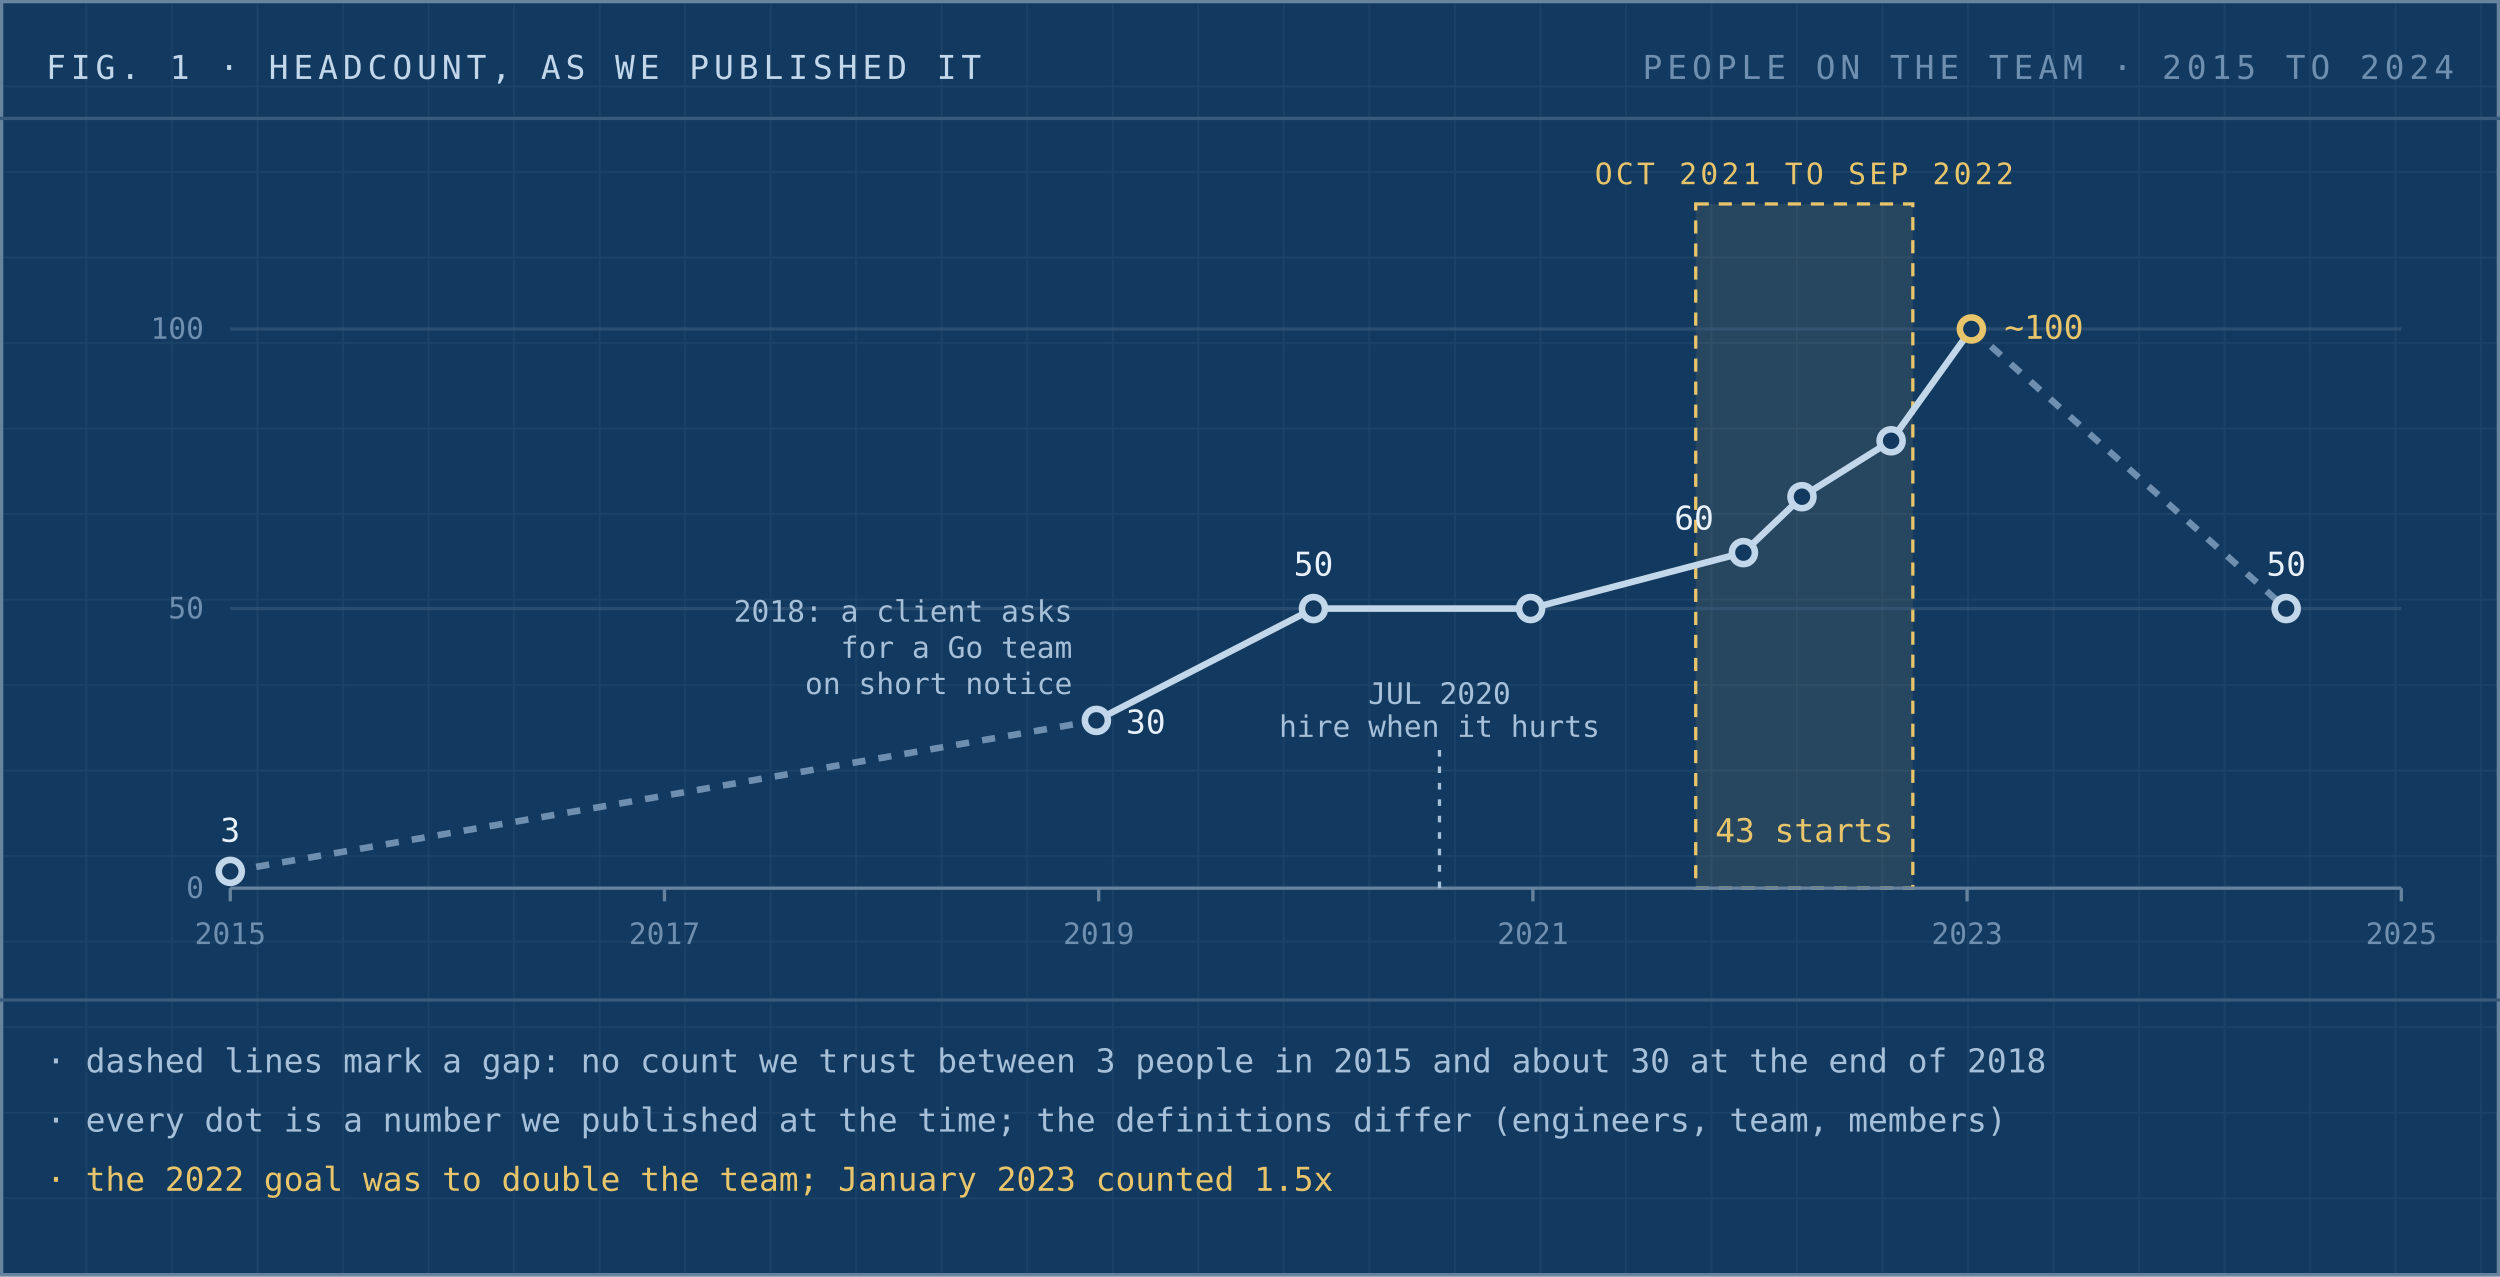
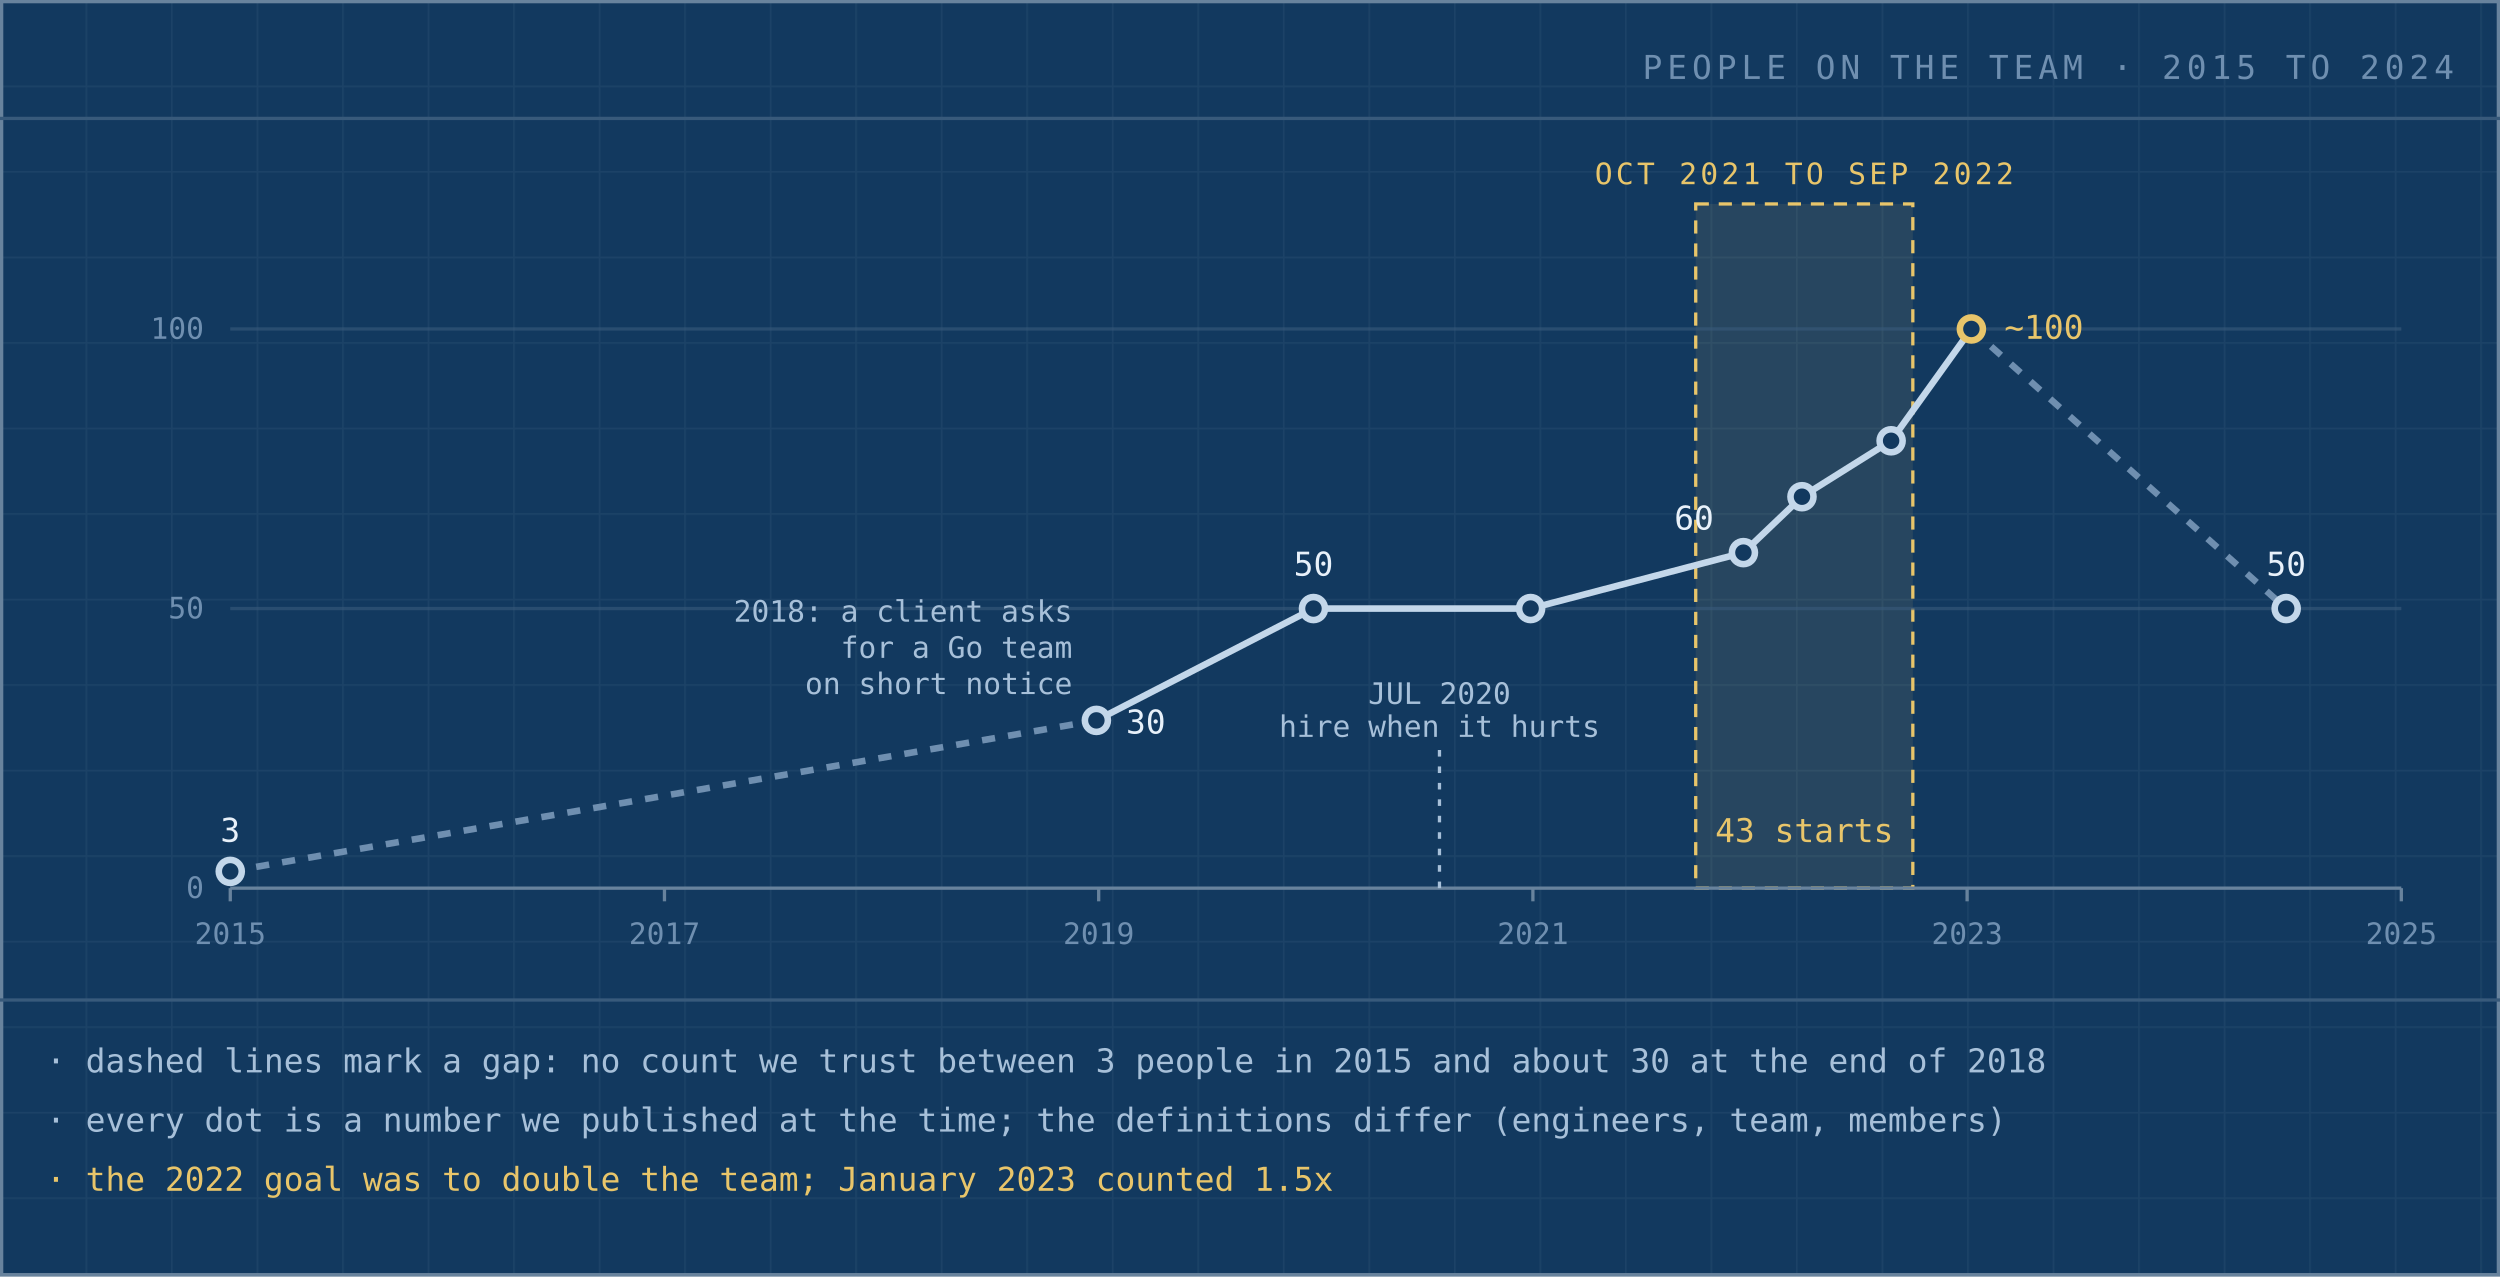
<svg xmlns="http://www.w3.org/2000/svg" viewBox="0 0 760 388" font-family="ui-monospace, SFMono-Regular, Menlo, Consolas, monospace">
  <defs>
    <pattern id="g1" width="26" height="26" patternUnits="userSpaceOnUse">
      <path d="M 26 0 L 0 0 0 26" fill="none" stroke="#e8f1fa" stroke-opacity="0.05" stroke-width="1" />
    </pattern>
  </defs>
  <rect width="760" height="388" fill="#12395f" />
  <rect width="760" height="388" fill="url(#g1)" />
  <rect x="0.5" y="0.5" width="759" height="387" fill="none" stroke="#68839d" />
-   <text x="14" y="24" font-size="10" letter-spacing="1.5" fill="#c3d7ea">FIG. 1 · HEADCOUNT, AS WE PUBLISHED IT</text>
  <text x="746" y="24" font-size="10" letter-spacing="1.5" fill="#6f8fb0" text-anchor="end">PEOPLE ON THE TEAM · 2015 TO 2024</text>
  <line x1="0" y1="36" x2="760" y2="36" stroke="#385a7b" />
  <rect x="515.5" y="62" width="66.0" height="208" fill="#e8c56a" fill-opacity="0.10" stroke="#e8c56a" stroke-dasharray="4 3" />
  <text x="548.5" y="56" font-size="9" letter-spacing="1" fill="#e8c56a" text-anchor="middle">OCT 2021 TO SEP 2022</text>
  <text x="548.5" y="256" font-size="10" fill="#e8c56a" text-anchor="middle">43 starts</text>
  <g stroke="#385a7b" stroke-width="1" opacity="0.6">
    <line x1="70" y1="185.0" x2="730" y2="185.0" />
    <line x1="70" y1="100.0" x2="730" y2="100.0" />
  </g>
  <line x1="70" y1="270" x2="730" y2="270" stroke="#68839d" />
  <g fill="#6f8fb0" font-size="9" text-anchor="end">
    <text x="62" y="273.0">0</text>
    <text x="62" y="188.0">50</text>
    <text x="62" y="103.0">100</text>
  </g>
  <g fill="#6f8fb0" font-size="9" text-anchor="middle">
    <line x1="70" y1="270" x2="70" y2="274" stroke="#68839d" />
    <text x="70" y="287">2015</text>
    <line x1="202" y1="270" x2="202" y2="274" stroke="#68839d" />
    <text x="202" y="287">2017</text>
    <line x1="334" y1="270" x2="334" y2="274" stroke="#68839d" />
    <text x="334" y="287">2019</text>
    <line x1="466" y1="270" x2="466" y2="274" stroke="#68839d" />
    <text x="466" y="287">2021</text>
    <line x1="598" y1="270" x2="598" y2="274" stroke="#68839d" />
    <text x="598" y="287">2023</text>
    <line x1="730" y1="270" x2="730" y2="274" stroke="#68839d" />
    <text x="730" y="287">2025</text>
  </g>
  <path d="M 70.0 264.9 L 333.3 219.0" fill="none" stroke="#6f8fb0" stroke-width="2" stroke-dasharray="4 4" />
  <path d="M 333.3 219.0 L 399.3 185.0 L 465.3 185.0 L 530.0 168.0 L 547.8 151.0 L 574.9 134.0 L 599.3 100.0" fill="none" stroke="#c3d7ea" stroke-width="2" />
  <path d="M 599.3 100.0 L 695.0 185.0" fill="none" stroke="#6f8fb0" stroke-width="2" stroke-dasharray="4 4" />
  <circle cx="70.0" cy="264.9" r="3.5" fill="#12395f" stroke="#c3d7ea" stroke-width="2" />
  <circle cx="333.3" cy="219.0" r="3.5" fill="#12395f" stroke="#c3d7ea" stroke-width="2" />
  <circle cx="399.3" cy="185.0" r="3.5" fill="#12395f" stroke="#c3d7ea" stroke-width="2" />
  <circle cx="465.3" cy="185.0" r="3.5" fill="#12395f" stroke="#c3d7ea" stroke-width="2" />
  <circle cx="530.0" cy="168.0" r="3.5" fill="#12395f" stroke="#c3d7ea" stroke-width="2" />
  <circle cx="547.8" cy="151.0" r="3.5" fill="#12395f" stroke="#c3d7ea" stroke-width="2" />
  <circle cx="574.9" cy="134.0" r="3.5" fill="#12395f" stroke="#c3d7ea" stroke-width="2" />
  <circle cx="599.3" cy="100.0" r="3.5" fill="#12395f" stroke="#e8c56a" stroke-width="2" />
  <circle cx="695.0" cy="185.0" r="3.5" fill="#12395f" stroke="#c3d7ea" stroke-width="2" />
  <text x="70.0" y="255.9" font-size="10" fill="#e8f1fa" text-anchor="middle">3</text>
  <text x="342.3" y="223.0" font-size="10" fill="#e8f1fa" text-anchor="start">30</text>
  <text x="399.3" y="175.0" font-size="10" fill="#e8f1fa" text-anchor="middle">50</text>
  <text x="521.0" y="161.0" font-size="10" fill="#e8f1fa" text-anchor="end">60</text>
  <text x="609.3" y="103.0" font-size="10" fill="#e8c56a" text-anchor="start">~100</text>
  <text x="695.0" y="175.0" font-size="10" fill="#e8f1fa" text-anchor="middle">50</text>
  <text x="326" y="189.0" font-size="9" fill="#a7c0d9" text-anchor="end">2018: a client asks</text>
  <text x="326" y="200.0" font-size="9" fill="#a7c0d9" text-anchor="end">for a Go team</text>
  <text x="326" y="211.0" font-size="9" fill="#a7c0d9" text-anchor="end">on short notice</text>
  <line x1="437.6" y1="270" x2="437.6" y2="226" stroke="#a7c0d9" stroke-dasharray="2 3" />
  <text x="437.6" y="214" font-size="9" fill="#a7c0d9" text-anchor="middle">JUL 2020</text>
  <text x="437.6" y="224" font-size="9" fill="#a7c0d9" text-anchor="middle">hire when it hurts</text>
  <line x1="0" y1="304" x2="760" y2="304" stroke="#385a7b" />
  <text x="14" y="326" font-size="10" fill="#a7c0d9">· dashed lines mark a gap: no count we trust between 3 people in 2015 and about 30 at the end of 2018</text>
  <text x="14" y="344" font-size="10" fill="#a7c0d9">· every dot is a number we published at the time; the definitions differ (engineers, team, members)</text>
  <text x="14" y="362" font-size="10" fill="#e8c56a">· the 2022 goal was to double the team; January 2023 counted 1.5x</text>
</svg>
